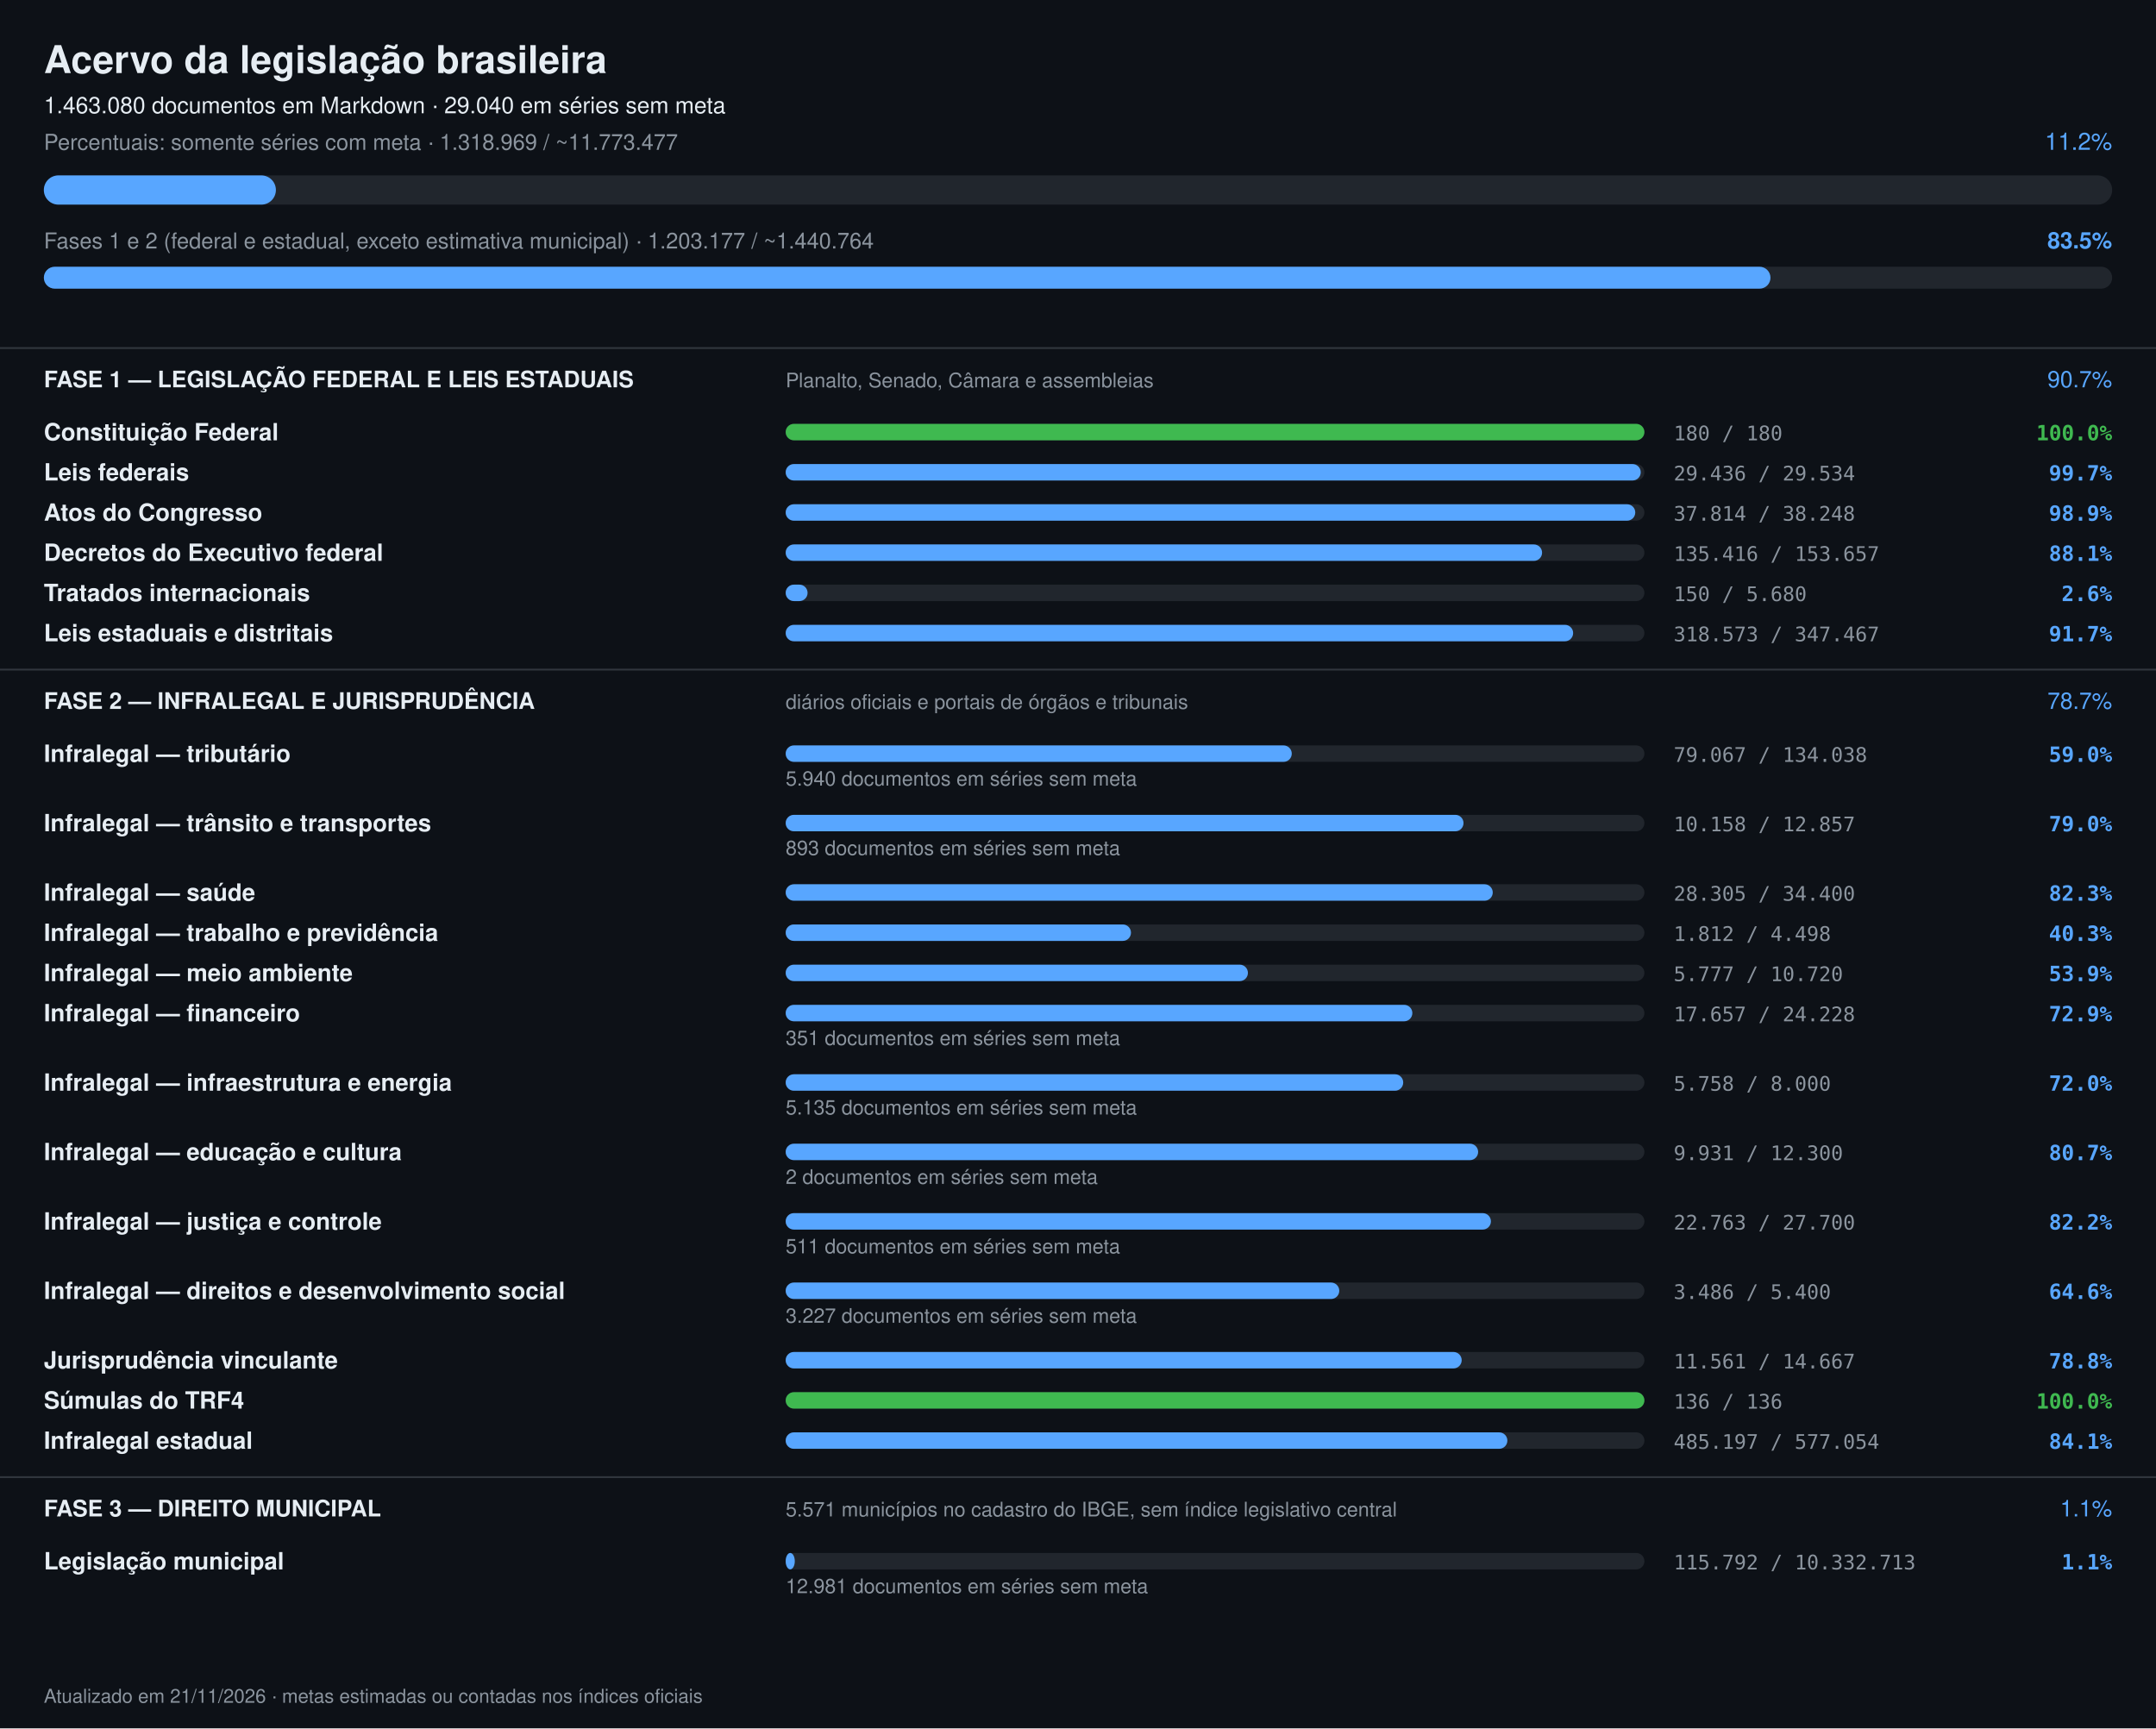
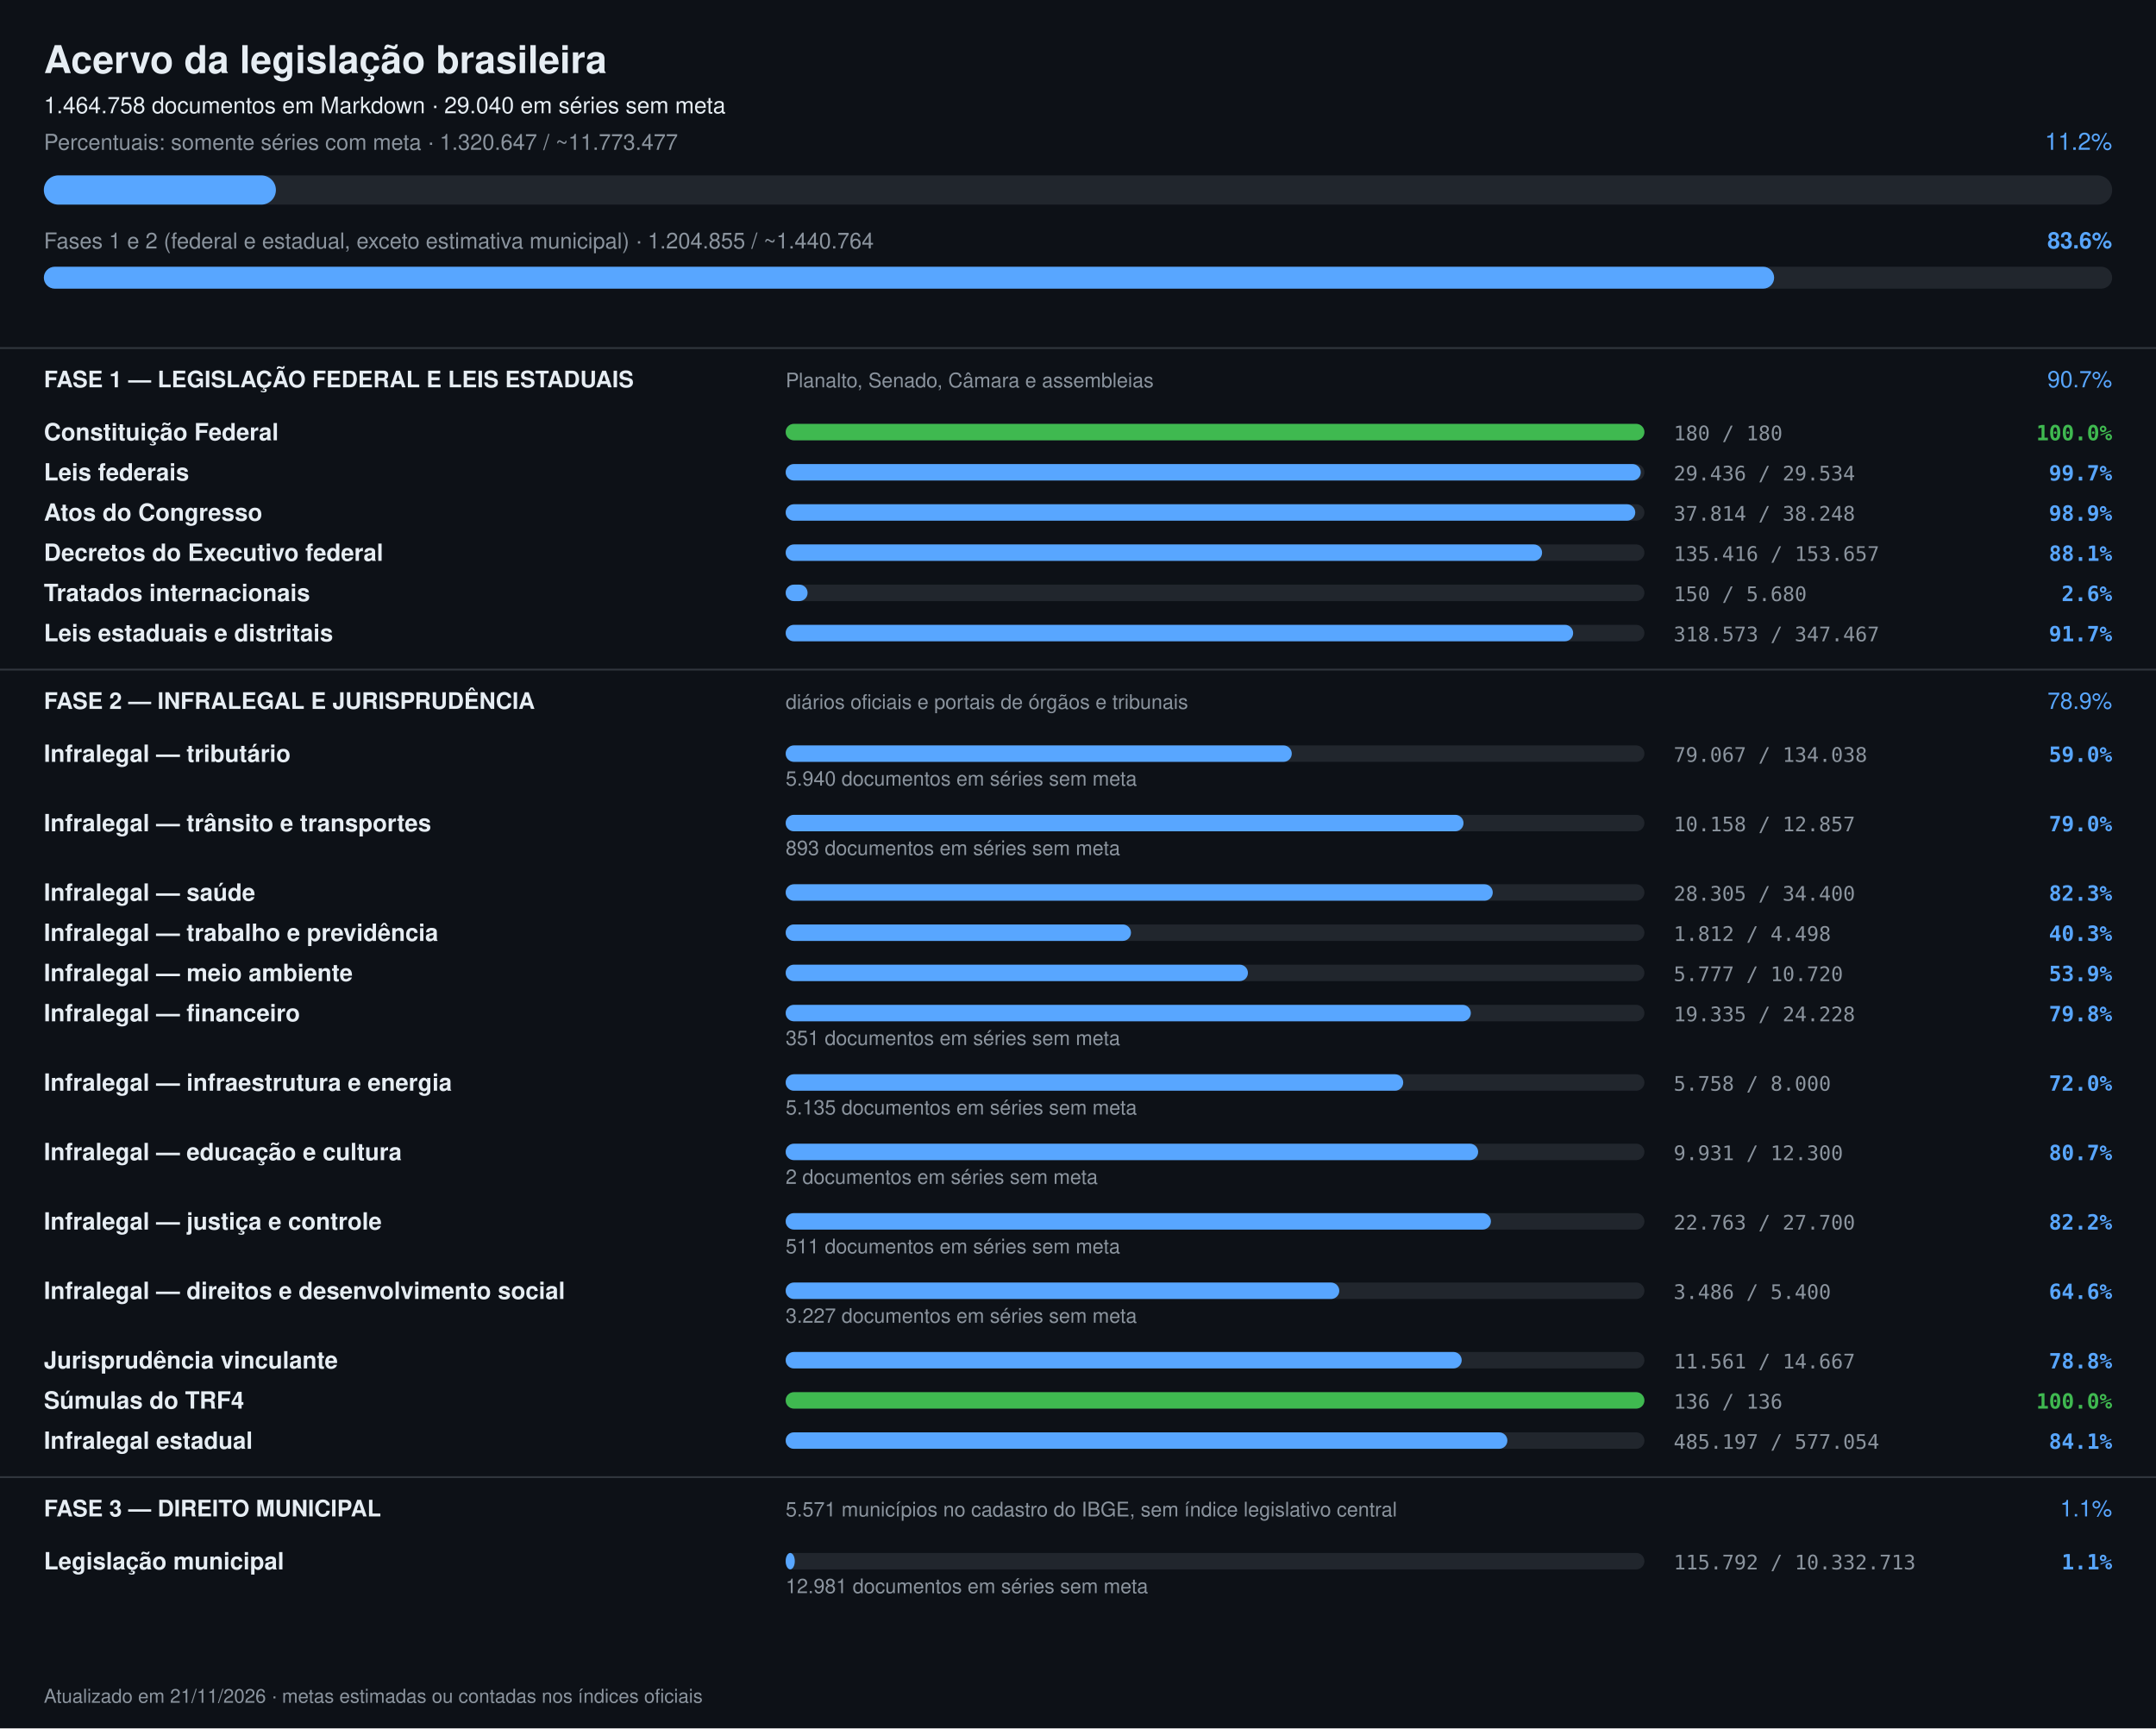
<svg xmlns="http://www.w3.org/2000/svg" width="1180" height="946" viewBox="0 0 1180 946" font-family="-apple-system,Segoe UI,Helvetica,Arial,sans-serif">
  <rect width="1180" height="946" fill="#0d1117" />
  <text x="24" y="40" font-size="21" font-weight="700" fill="#e6edf3">Acervo da legislação brasileira</text>
-   <text x="24" y="62" font-size="12.5" fill="#e6edf3">1.463.080 documentos em Markdown · 29.040 em séries sem meta</text>
-   <text x="24" y="82" font-size="12" fill="#8b949e">Percentuais: somente séries com meta · 1.318.969 / ~11.773.477</text>
+   <text x="24" y="62" font-size="12.5" fill="#e6edf3">1.464.758 documentos em Markdown · 29.040 em séries sem meta</text>
+   <text x="24" y="82" font-size="12" fill="#8b949e">Percentuais: somente séries com meta · 1.320.647 / ~11.773.477</text>
  <text x="1156" y="82" font-size="13" text-anchor="end" fill="#58a6ff">11.2%</text>
  <rect x="24" y="96" width="1132" height="16" rx="8" fill="#21262d" />
  <rect x="24" y="96" width="127" height="16" rx="8" fill="#58a6ff" />
-   <text x="24" y="136" font-size="12" fill="#8b949e">Fases 1 e 2 (federal e estadual, exceto estimativa municipal) · 1.203.177 / ~1.440.764</text>
-   <text x="1156" y="136" font-size="12.5" font-weight="600" text-anchor="end" fill="#58a6ff">83.5%</text>
+   <text x="24" y="136" font-size="12" fill="#8b949e">Fases 1 e 2 (federal e estadual, exceto estimativa municipal) · 1.204.855 / ~1.440.764</text>
+   <text x="1156" y="136" font-size="12.5" font-weight="600" text-anchor="end" fill="#58a6ff">83.6%</text>
  <rect x="24" y="146" width="1132" height="12" rx="6" fill="#21262d" />
-   <rect x="24" y="146" width="945" height="12" rx="6" fill="#58a6ff" />
+   <rect x="24" y="146" width="947" height="12" rx="6" fill="#58a6ff" />
  <rect x="0" y="190" width="1180" height="1" fill="#30363d" />
  <text x="24" y="212" font-size="12.5" font-weight="700" fill="#e6edf3">FASE 1 — LEGISLAÇÃO FEDERAL E LEIS ESTADUAIS</text>
  <text x="430" y="212" font-size="11" fill="#8b949e">Planalto, Senado, Câmara e assembleias</text>
  <text x="1156" y="212" font-size="12.5" text-anchor="end" fill="#58a6ff">90.7%</text>
  <text x="24" y="241" font-size="13" font-weight="600" fill="#e6edf3">Constituição Federal</text>
  <rect x="430" y="232" width="470" height="9" rx="4.5" fill="#21262d" />
  <rect x="430" y="232" width="470" height="9" rx="4.5" fill="#3fb950" />
  <text x="916" y="241" font-size="11" fill="#8b949e" font-family="ui-monospace,monospace">180 / 180</text>
  <text x="1156" y="241" font-size="11.5" text-anchor="end" font-weight="600" fill="#3fb950" font-family="ui-monospace,monospace">100.0%</text>
  <text x="24" y="263" font-size="13" font-weight="600" fill="#e6edf3">Leis federais</text>
  <rect x="430" y="254" width="470" height="9" rx="4.5" fill="#21262d" />
  <rect x="430" y="254" width="468" height="9" rx="4.5" fill="#58a6ff" />
  <text x="916" y="263" font-size="11" fill="#8b949e" font-family="ui-monospace,monospace">29.436 / 29.534</text>
  <text x="1156" y="263" font-size="11.5" text-anchor="end" font-weight="600" fill="#58a6ff" font-family="ui-monospace,monospace">99.7%</text>
  <text x="24" y="285" font-size="13" font-weight="600" fill="#e6edf3">Atos do Congresso</text>
  <rect x="430" y="276" width="470" height="9" rx="4.5" fill="#21262d" />
  <rect x="430" y="276" width="465" height="9" rx="4.5" fill="#58a6ff" />
  <text x="916" y="285" font-size="11" fill="#8b949e" font-family="ui-monospace,monospace">37.814 / 38.248</text>
  <text x="1156" y="285" font-size="11.5" text-anchor="end" font-weight="600" fill="#58a6ff" font-family="ui-monospace,monospace">98.9%</text>
  <text x="24" y="307" font-size="13" font-weight="600" fill="#e6edf3">Decretos do Executivo federal</text>
  <rect x="430" y="298" width="470" height="9" rx="4.5" fill="#21262d" />
  <rect x="430" y="298" width="414" height="9" rx="4.5" fill="#58a6ff" />
  <text x="916" y="307" font-size="11" fill="#8b949e" font-family="ui-monospace,monospace">135.416 / 153.657</text>
  <text x="1156" y="307" font-size="11.5" text-anchor="end" font-weight="600" fill="#58a6ff" font-family="ui-monospace,monospace">88.1%</text>
  <text x="24" y="329" font-size="13" font-weight="600" fill="#e6edf3">Tratados internacionais</text>
  <rect x="430" y="320" width="470" height="9" rx="4.5" fill="#21262d" />
  <rect x="430" y="320" width="12" height="9" rx="4.5" fill="#58a6ff" />
  <text x="916" y="329" font-size="11" fill="#8b949e" font-family="ui-monospace,monospace">150 / 5.680</text>
  <text x="1156" y="329" font-size="11.5" text-anchor="end" font-weight="600" fill="#58a6ff" font-family="ui-monospace,monospace">2.6%</text>
  <text x="24" y="351" font-size="13" font-weight="600" fill="#e6edf3">Leis estaduais e distritais</text>
  <rect x="430" y="342" width="470" height="9" rx="4.5" fill="#21262d" />
  <rect x="430" y="342" width="431" height="9" rx="4.5" fill="#58a6ff" />
  <text x="916" y="351" font-size="11" fill="#8b949e" font-family="ui-monospace,monospace">318.573 / 347.467</text>
  <text x="1156" y="351" font-size="11.5" text-anchor="end" font-weight="600" fill="#58a6ff" font-family="ui-monospace,monospace">91.7%</text>
  <rect x="0" y="366" width="1180" height="1" fill="#30363d" />
  <text x="24" y="388" font-size="12.5" font-weight="700" fill="#e6edf3">FASE 2 — INFRALEGAL E JURISPRUDÊNCIA</text>
  <text x="430" y="388" font-size="11" fill="#8b949e">diários oficiais e portais de órgãos e tribunais</text>
-   <text x="1156" y="388" font-size="12.5" text-anchor="end" fill="#58a6ff">78.7%</text>
+   <text x="1156" y="388" font-size="12.5" text-anchor="end" fill="#58a6ff">78.9%</text>
  <text x="24" y="417" font-size="13" font-weight="600" fill="#e6edf3">Infralegal — tributário</text>
  <rect x="430" y="408" width="470" height="9" rx="4.5" fill="#21262d" />
  <rect x="430" y="408" width="277" height="9" rx="4.5" fill="#58a6ff" />
  <text x="916" y="417" font-size="11" fill="#8b949e" font-family="ui-monospace,monospace">79.067 / 134.038</text>
  <text x="1156" y="417" font-size="11.5" text-anchor="end" font-weight="600" fill="#58a6ff" font-family="ui-monospace,monospace">59.0%</text>
  <text x="430" y="430" font-size="11" fill="#8b949e">5.940 documentos em séries sem meta</text>
  <text x="24" y="455" font-size="13" font-weight="600" fill="#e6edf3">Infralegal — trânsito e transportes</text>
  <rect x="430" y="446" width="470" height="9" rx="4.5" fill="#21262d" />
  <rect x="430" y="446" width="371" height="9" rx="4.5" fill="#58a6ff" />
  <text x="916" y="455" font-size="11" fill="#8b949e" font-family="ui-monospace,monospace">10.158 / 12.857</text>
  <text x="1156" y="455" font-size="11.5" text-anchor="end" font-weight="600" fill="#58a6ff" font-family="ui-monospace,monospace">79.0%</text>
  <text x="430" y="468" font-size="11" fill="#8b949e">893 documentos em séries sem meta</text>
  <text x="24" y="493" font-size="13" font-weight="600" fill="#e6edf3">Infralegal — saúde</text>
  <rect x="430" y="484" width="470" height="9" rx="4.5" fill="#21262d" />
  <rect x="430" y="484" width="387" height="9" rx="4.5" fill="#58a6ff" />
  <text x="916" y="493" font-size="11" fill="#8b949e" font-family="ui-monospace,monospace">28.305 / 34.400</text>
  <text x="1156" y="493" font-size="11.5" text-anchor="end" font-weight="600" fill="#58a6ff" font-family="ui-monospace,monospace">82.3%</text>
  <text x="24" y="515" font-size="13" font-weight="600" fill="#e6edf3">Infralegal — trabalho e previdência</text>
  <rect x="430" y="506" width="470" height="9" rx="4.5" fill="#21262d" />
  <rect x="430" y="506" width="189" height="9" rx="4.5" fill="#58a6ff" />
  <text x="916" y="515" font-size="11" fill="#8b949e" font-family="ui-monospace,monospace">1.812 / 4.498</text>
  <text x="1156" y="515" font-size="11.5" text-anchor="end" font-weight="600" fill="#58a6ff" font-family="ui-monospace,monospace">40.3%</text>
  <text x="24" y="537" font-size="13" font-weight="600" fill="#e6edf3">Infralegal — meio ambiente</text>
  <rect x="430" y="528" width="470" height="9" rx="4.5" fill="#21262d" />
  <rect x="430" y="528" width="253" height="9" rx="4.5" fill="#58a6ff" />
  <text x="916" y="537" font-size="11" fill="#8b949e" font-family="ui-monospace,monospace">5.777 / 10.720</text>
  <text x="1156" y="537" font-size="11.5" text-anchor="end" font-weight="600" fill="#58a6ff" font-family="ui-monospace,monospace">53.9%</text>
  <text x="24" y="559" font-size="13" font-weight="600" fill="#e6edf3">Infralegal — financeiro</text>
  <rect x="430" y="550" width="470" height="9" rx="4.5" fill="#21262d" />
-   <rect x="430" y="550" width="343" height="9" rx="4.5" fill="#58a6ff" />
-   <text x="916" y="559" font-size="11" fill="#8b949e" font-family="ui-monospace,monospace">17.657 / 24.228</text>
-   <text x="1156" y="559" font-size="11.5" text-anchor="end" font-weight="600" fill="#58a6ff" font-family="ui-monospace,monospace">72.9%</text>
+   <rect x="430" y="550" width="375" height="9" rx="4.5" fill="#58a6ff" />
+   <text x="916" y="559" font-size="11" fill="#8b949e" font-family="ui-monospace,monospace">19.335 / 24.228</text>
+   <text x="1156" y="559" font-size="11.5" text-anchor="end" font-weight="600" fill="#58a6ff" font-family="ui-monospace,monospace">79.8%</text>
  <text x="430" y="572" font-size="11" fill="#8b949e">351 documentos em séries sem meta</text>
  <text x="24" y="597" font-size="13" font-weight="600" fill="#e6edf3">Infralegal — infraestrutura e energia</text>
  <rect x="430" y="588" width="470" height="9" rx="4.5" fill="#21262d" />
  <rect x="430" y="588" width="338" height="9" rx="4.5" fill="#58a6ff" />
  <text x="916" y="597" font-size="11" fill="#8b949e" font-family="ui-monospace,monospace">5.758 / 8.000</text>
  <text x="1156" y="597" font-size="11.5" text-anchor="end" font-weight="600" fill="#58a6ff" font-family="ui-monospace,monospace">72.0%</text>
  <text x="430" y="610" font-size="11" fill="#8b949e">5.135 documentos em séries sem meta</text>
  <text x="24" y="635" font-size="13" font-weight="600" fill="#e6edf3">Infralegal — educação e cultura</text>
  <rect x="430" y="626" width="470" height="9" rx="4.5" fill="#21262d" />
  <rect x="430" y="626" width="379" height="9" rx="4.5" fill="#58a6ff" />
  <text x="916" y="635" font-size="11" fill="#8b949e" font-family="ui-monospace,monospace">9.931 / 12.300</text>
  <text x="1156" y="635" font-size="11.5" text-anchor="end" font-weight="600" fill="#58a6ff" font-family="ui-monospace,monospace">80.7%</text>
  <text x="430" y="648" font-size="11" fill="#8b949e">2 documentos em séries sem meta</text>
  <text x="24" y="673" font-size="13" font-weight="600" fill="#e6edf3">Infralegal — justiça e controle</text>
  <rect x="430" y="664" width="470" height="9" rx="4.5" fill="#21262d" />
  <rect x="430" y="664" width="386" height="9" rx="4.5" fill="#58a6ff" />
  <text x="916" y="673" font-size="11" fill="#8b949e" font-family="ui-monospace,monospace">22.763 / 27.700</text>
  <text x="1156" y="673" font-size="11.5" text-anchor="end" font-weight="600" fill="#58a6ff" font-family="ui-monospace,monospace">82.2%</text>
  <text x="430" y="686" font-size="11" fill="#8b949e">511 documentos em séries sem meta</text>
  <text x="24" y="711" font-size="13" font-weight="600" fill="#e6edf3">Infralegal — direitos e desenvolvimento social</text>
  <rect x="430" y="702" width="470" height="9" rx="4.5" fill="#21262d" />
  <rect x="430" y="702" width="303" height="9" rx="4.5" fill="#58a6ff" />
  <text x="916" y="711" font-size="11" fill="#8b949e" font-family="ui-monospace,monospace">3.486 / 5.400</text>
  <text x="1156" y="711" font-size="11.5" text-anchor="end" font-weight="600" fill="#58a6ff" font-family="ui-monospace,monospace">64.6%</text>
  <text x="430" y="724" font-size="11" fill="#8b949e">3.227 documentos em séries sem meta</text>
  <text x="24" y="749" font-size="13" font-weight="600" fill="#e6edf3">Jurisprudência vinculante</text>
  <rect x="430" y="740" width="470" height="9" rx="4.5" fill="#21262d" />
  <rect x="430" y="740" width="370" height="9" rx="4.5" fill="#58a6ff" />
  <text x="916" y="749" font-size="11" fill="#8b949e" font-family="ui-monospace,monospace">11.561 / 14.667</text>
  <text x="1156" y="749" font-size="11.5" text-anchor="end" font-weight="600" fill="#58a6ff" font-family="ui-monospace,monospace">78.8%</text>
  <text x="24" y="771" font-size="13" font-weight="600" fill="#e6edf3">Súmulas do TRF4</text>
  <rect x="430" y="762" width="470" height="9" rx="4.5" fill="#21262d" />
  <rect x="430" y="762" width="470" height="9" rx="4.5" fill="#3fb950" />
  <text x="916" y="771" font-size="11" fill="#8b949e" font-family="ui-monospace,monospace">136 / 136</text>
  <text x="1156" y="771" font-size="11.5" text-anchor="end" font-weight="600" fill="#3fb950" font-family="ui-monospace,monospace">100.0%</text>
  <text x="24" y="793" font-size="13" font-weight="600" fill="#e6edf3">Infralegal estadual</text>
  <rect x="430" y="784" width="470" height="9" rx="4.5" fill="#21262d" />
  <rect x="430" y="784" width="395" height="9" rx="4.5" fill="#58a6ff" />
  <text x="916" y="793" font-size="11" fill="#8b949e" font-family="ui-monospace,monospace">485.197 / 577.054</text>
  <text x="1156" y="793" font-size="11.5" text-anchor="end" font-weight="600" fill="#58a6ff" font-family="ui-monospace,monospace">84.1%</text>
  <rect x="0" y="808" width="1180" height="1" fill="#30363d" />
  <text x="24" y="830" font-size="12.5" font-weight="700" fill="#e6edf3">FASE 3 — DIREITO MUNICIPAL</text>
  <text x="430" y="830" font-size="11" fill="#8b949e">5.571 municípios no cadastro do IBGE, sem índice legislativo central</text>
  <text x="1156" y="830" font-size="12.5" text-anchor="end" fill="#58a6ff">1.1%</text>
  <text x="24" y="859" font-size="13" font-weight="600" fill="#e6edf3">Legislação municipal</text>
  <rect x="430" y="850" width="470" height="9" rx="4.5" fill="#21262d" />
  <rect x="430" y="850" width="5" height="9" rx="4.5" fill="#58a6ff" />
  <text x="916" y="859" font-size="11" fill="#8b949e" font-family="ui-monospace,monospace">115.792 / 10.332.713</text>
  <text x="1156" y="859" font-size="11.5" text-anchor="end" font-weight="600" fill="#58a6ff" font-family="ui-monospace,monospace">1.1%</text>
  <text x="430" y="872" font-size="11" fill="#8b949e">12.981 documentos em séries sem meta</text>
  <text x="24" y="932" font-size="10.5" fill="#8b949e">Atualizado em 21/11/2026 · metas estimadas ou contadas nos índices oficiais</text>
</svg>
